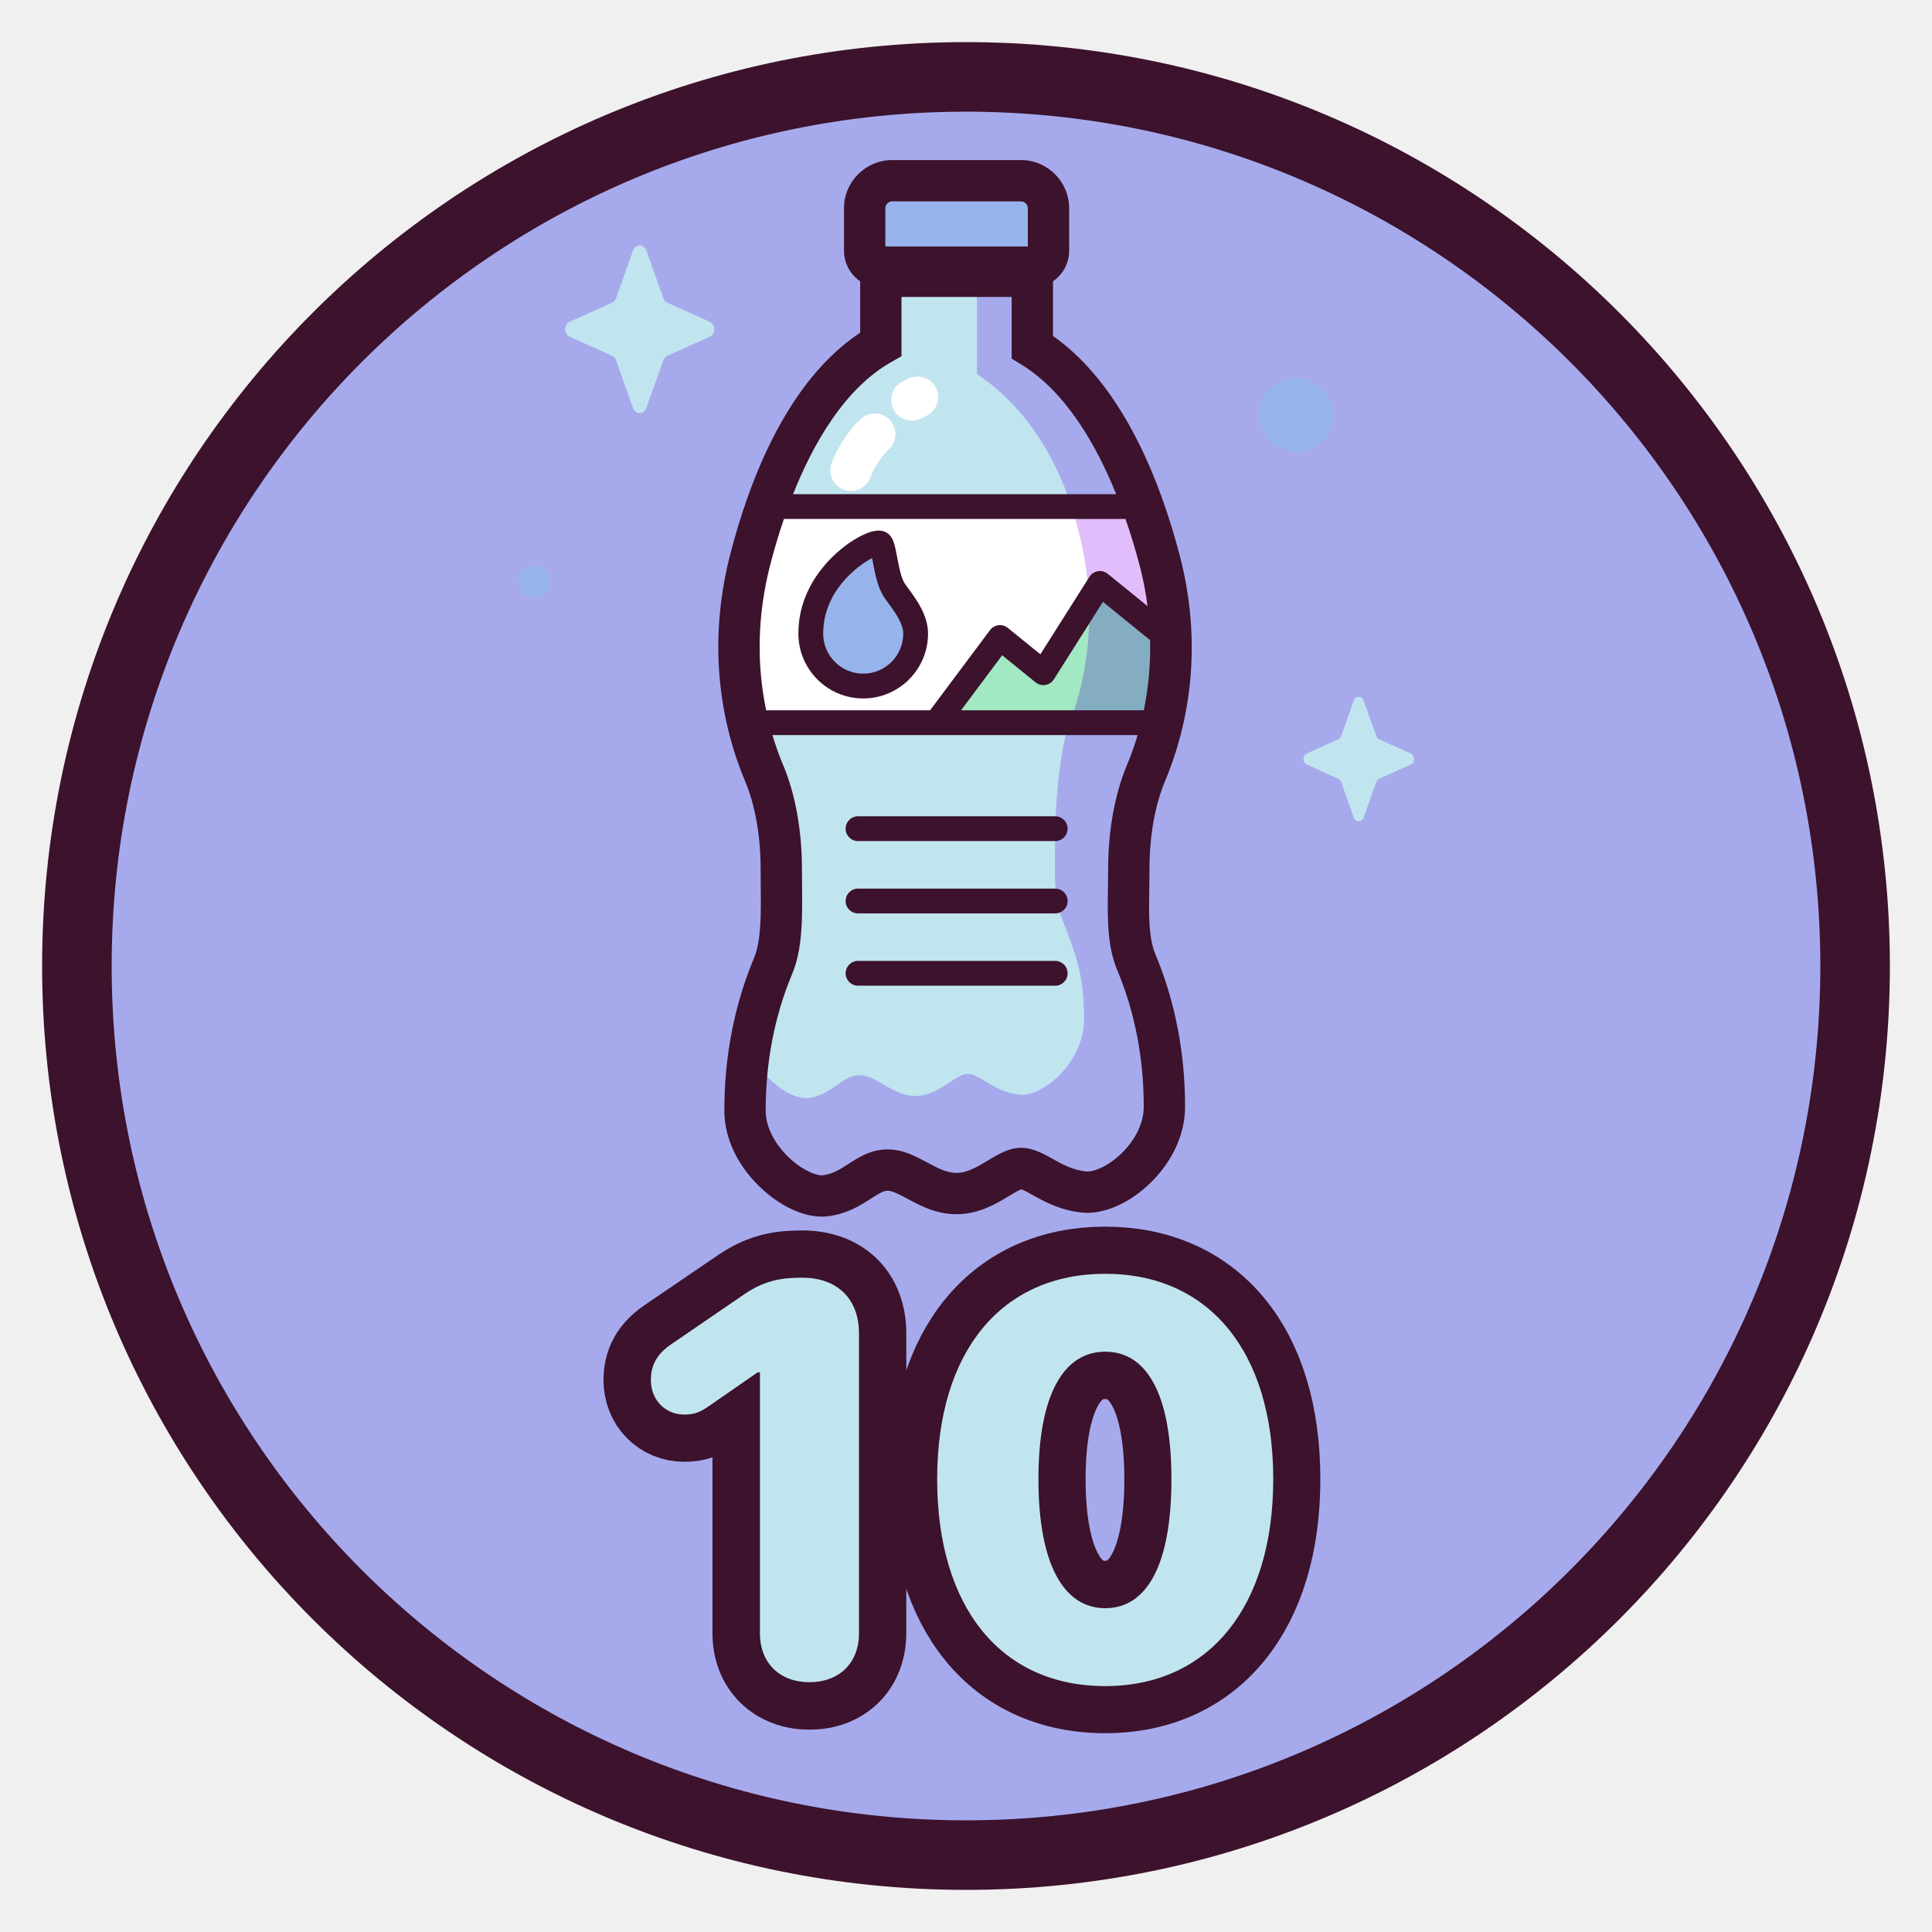
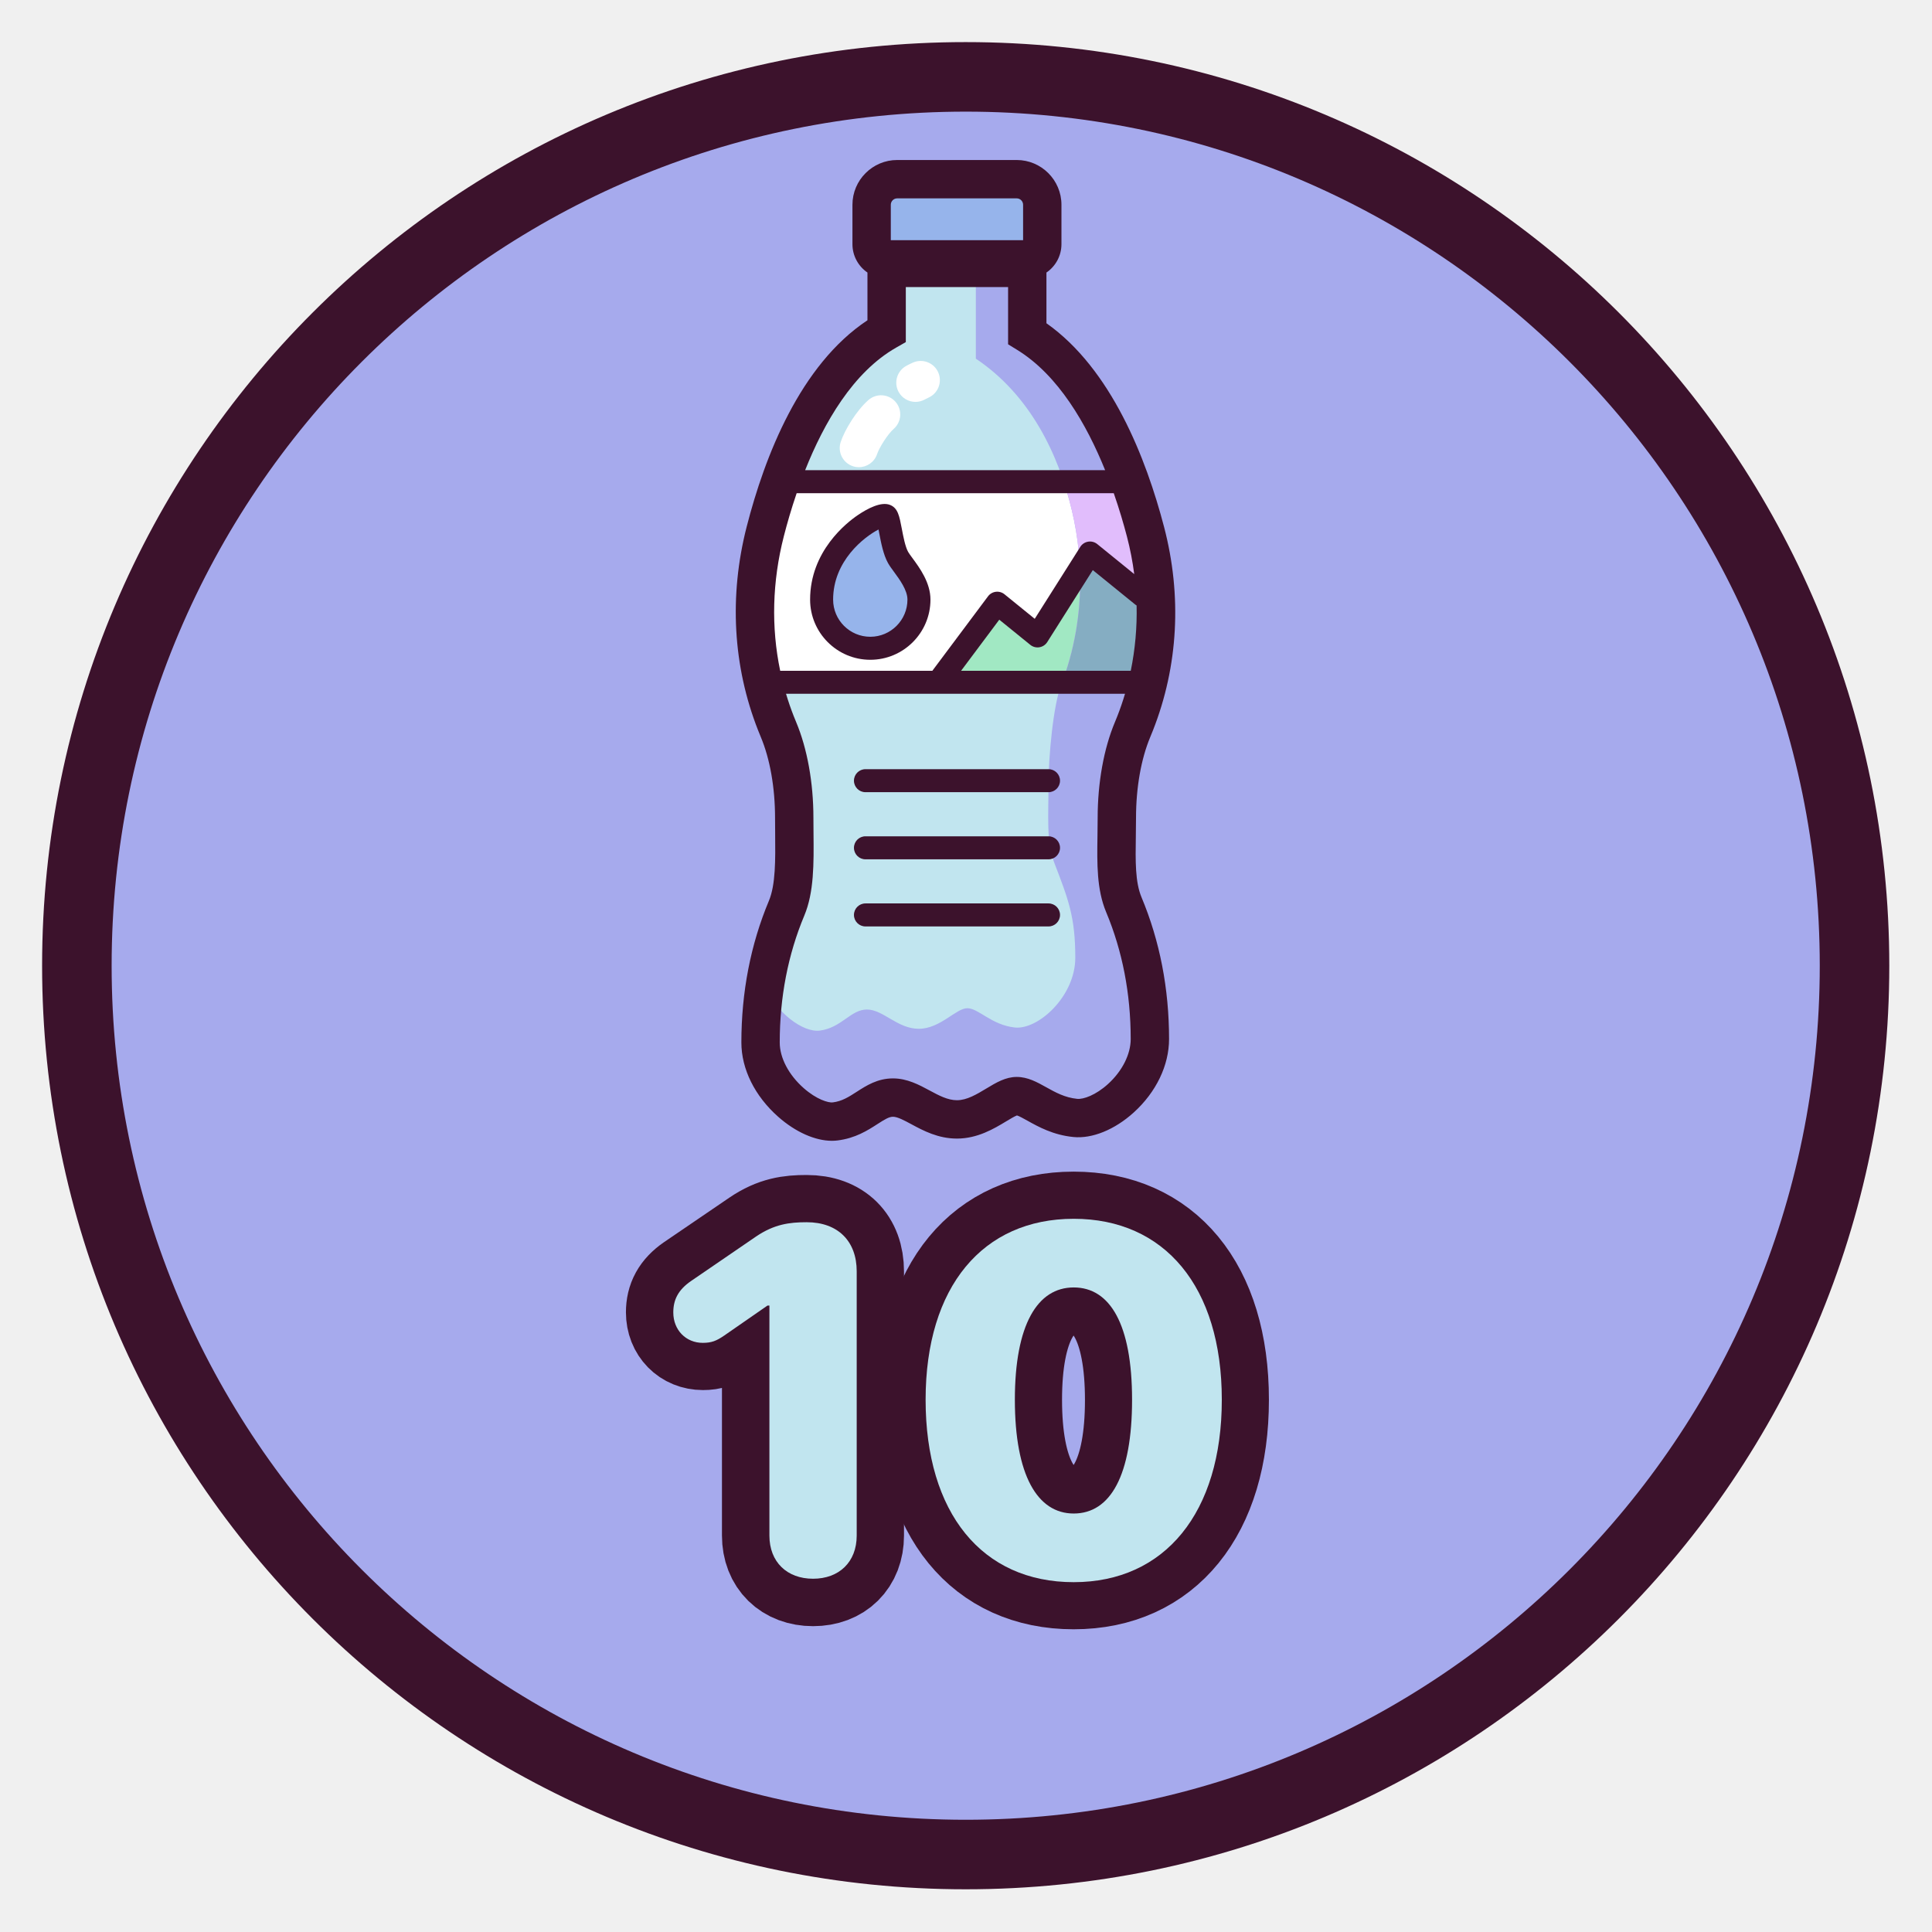
- <svg xmlns="http://www.w3.org/2000/svg" width="100%" height="100%" viewBox="0 0 256 256" version="1.1" xml:space="preserve" style="fill-rule:evenodd;clip-rule:evenodd;stroke-linecap:round;stroke-linejoin:round;stroke-miterlimit:1.5;">
-   <g transform="matrix(0.06144,0,0,0.06144,-0.265856,6.21668)">
-     <circle cx="2087.66" cy="1982.15" r="1917.5" style="fill:rgb(166,170,237);stroke:rgb(60,18,44);stroke-width:150px;" />
-   </g>
-   <g transform="matrix(0.273438,0,0,0.273438,128,91.2083)">
-     <g transform="matrix(1,0,0,1,-256,-256)">
-       <clipPath id="_clip1">
-         <rect x="0" y="0" width="512" height="512" />
-       </clipPath>
-       <g clip-path="url(#_clip1)">
+ <svg xmlns="http://www.w3.org/2000/svg" width="100%" height="100%" viewBox="0 0 1067 1067" version="1.1" xml:space="preserve" style="fill-rule:evenodd;clip-rule:evenodd;stroke-linecap:round;stroke-linejoin:round;stroke-miterlimit:1.5;">
+   <circle cx="533.333" cy="533.333" r="490.88" style="fill:#a6aaed;stroke:#3c122c;stroke-width:38.4px;" />
+   <clipPath id="_clip1">
+     <rect x="262.5" y="88.368" width="541.667" height="541.667" />
+   </clipPath>
+   <g clip-path="url(#_clip1)">
+     <g>
+       <g>
+         <path d="M616.806,451.694c0,-18.768 3.291,-35.87 8.695,-48.769c0.488,-1.166 0.964,-2.337 1.426,-3.512c13.236,-33.638 14.867,-70.727 5.721,-105.698c-9.155,-35.007 -28.392,-86.792 -65.313,-109.49l-0,-36.267l-77.668,-0l-0,34.823c-38.331,21.851 -57.891,75.024 -67.046,110.792c-8.974,35.059 -7.358,72.163 5.893,105.84c0.463,1.175 0.939,2.346 1.427,3.512c5.404,12.899 8.695,30.001 8.695,48.769c-0,18.768 1.188,36.989 -4.216,49.888c-9.767,23.315 -14.383,48.678 -14.383,74.18c0,24.067 26.409,45.409 41.188,43.577c14.779,-1.833 20.886,-13.172 31.957,-13.172c11.071,0 20.765,12.051 35.325,12.051c14.56,0 25.347,-12.862 33.012,-12.862c7.665,-0 16.448,10.477 32.347,12.051c15.898,1.574 41.187,-19.51 41.187,-43.577c0,-25.501 -4.616,-50.866 -14.383,-74.18c-5.403,-12.898 -3.864,-29.189 -3.864,-47.956Z" style="fill:#c1e5ef;fill-rule:nonzero;" />
+         <path d="M629.046,375.391l-198.607,-0c-20.827,-31.226 -16.178,-69.156 -0,-111.393l192.563,-0c11.226,33.676 14.146,76.77 6.044,111.393Z" style="fill:#fff;fill-rule:nonzero;" />
+         <path d="M630.96,328.938l-28.977,-23.517l-28.976,45.774l-22.258,-18.058l-32.336,43.255l114.088,-0l-1.541,-47.454Z" style="fill:#a1e8c3;fill-rule:nonzero;" />
+         <path d="M616.806,451.694c0,-18.768 3.291,-35.87 8.695,-48.769c0.489,-1.166 0.964,-2.337 1.426,-3.512c13.237,-33.638 14.867,-70.726 5.722,-105.698c-9.155,-35.008 -28.392,-86.792 -65.313,-109.49l-0,-30.675l-28.404,-0l-0,44.525c29.946,20.047 45.549,52.596 52.973,83.513c7.419,30.886 6.096,63.641 -4.639,93.349c-0.375,1.039 -0.76,2.073 -1.157,3.102c-4.383,11.392 -7.052,39.346 -7.052,55.921c-0,16.574 -1.249,30.962 3.134,42.354c7.922,20.59 11.666,30.14 11.666,52.662c0,21.255 -20.511,39.876 -33.406,38.485c-12.896,-1.39 -20.02,-10.642 -26.236,-10.642c-6.217,-0 -14.966,11.359 -26.775,11.359c-11.81,-0 -19.671,-10.644 -28.65,-10.644c-8.98,-0 -13.932,10.014 -25.92,11.632c-9.265,1.25 -24.16,-9.731 -30.447,-24.597c-1.592,10.287 -2.384,20.728 -2.384,31.194c0,24.066 26.409,45.408 41.188,43.577c14.78,-1.834 20.886,-13.172 31.957,-13.172c11.072,0 20.765,12.052 35.325,12.052c14.561,0 25.347,-12.862 33.012,-12.862c7.665,-0 16.448,10.477 32.347,12.052c15.9,1.574 41.188,-19.511 41.188,-43.577c-0,-25.5 -4.617,-50.865 -14.383,-74.178c-5.406,-12.903 -3.867,-29.193 -3.867,-47.961Z" style="fill:#a6aaed;fill-rule:nonzero;" />
+         <path d="M586.828,376.107l47.306,0c6.209,-27.012 5.59,-55.336 -1.486,-82.394c-2.112,-8.075 -4.768,-17.047 -8.047,-26.344l-36.693,-0c1.536,4.744 2.862,9.5 3.996,14.218c7.419,30.886 6.096,63.641 -4.639,93.349c-0.142,0.392 -0.292,0.781 -0.437,1.171Z" style="fill:#e1bdfc;fill-rule:nonzero;" />
+         <path d="M630.96,328.938l-28.977,-23.517l-5.568,8.794c0.83,20.627 -2.141,41.324 -9.151,60.721c-0.142,0.392 -0.292,0.781 -0.437,1.171l45.664,0l-1.531,-47.169Z" style="fill:#85adc2;fill-rule:nonzero;" />
+         <path d="M567.226,143.251l-77.449,-0c-4.638,-0 -8.398,-3.76 -8.398,-8.398l-0,-21.782c-0,-7.793 6.318,-14.111 14.111,-14.111l66.024,-0c7.793,-0 14.111,6.318 14.111,14.111l-0,21.782c-0.001,4.638 -3.761,8.398 -8.399,8.398Z" style="fill:#96b4eb;fill-rule:nonzero;" />
+         <path d="M507.517,331.151c0,14.845 -12.034,26.88 -26.88,26.88c-14.845,0 -26.88,-12.034 -26.88,-26.88c-0,-31.26 31.459,-47.985 35.441,-46.393c2.301,0.92 2.788,15.928 6.77,23.097c2.516,4.525 11.549,13.54 11.549,23.296Z" style="fill:#96b4eb;fill-rule:nonzero;" />
+       </g>
+       <g>
        <g>
-           <g>
-             <path d="M334.901,343.427C334.901,325.687 338.012,309.522 343.12,297.329C343.581,296.227 344.031,295.12 344.468,294.009C356.979,262.214 358.52,227.156 349.875,194.1C341.222,161.011 323.038,112.062 288.139,90.607L288.139,56.326L214.725,56.326L214.725,89.242C178.494,109.896 160.005,160.157 151.351,193.966C142.869,227.105 144.396,262.177 156.922,294.009C157.359,295.12 157.809,296.227 158.27,297.329C163.378,309.522 166.489,325.687 166.489,343.427C166.489,361.167 167.612,378.39 162.504,390.583C153.272,412.621 148.909,436.595 148.909,460.7C148.909,483.449 173.871,503.622 187.841,501.89C201.811,500.158 207.583,489.44 218.048,489.44C228.512,489.44 237.675,500.831 251.438,500.831C265.201,500.831 275.397,488.673 282.642,488.673C289.887,488.673 298.189,498.576 313.217,500.064C328.245,501.552 352.149,481.623 352.149,458.874C352.149,434.769 347.785,410.794 338.553,388.757C333.446,376.565 334.901,361.166 334.901,343.427Z" style="fill:rgb(193,229,239);fill-rule:nonzero;" />
-             <path d="M346.471,271.303L158.741,271.303C139.055,241.787 143.449,205.935 158.741,166.011L340.758,166.011C351.369,197.843 354.129,238.576 346.471,271.303Z" style="fill:white;fill-rule:nonzero;" />
-             <path d="M348.28,227.394L320.89,205.165L293.501,248.432L272.462,231.363L241.897,272.249L349.736,272.249L348.28,227.394Z" style="fill:rgb(161,232,195);fill-rule:nonzero;" />
-             <path d="M334.901,343.427C334.901,325.687 338.012,309.522 343.12,297.329C343.582,296.227 344.031,295.12 344.468,294.009C356.98,262.214 358.52,227.157 349.876,194.1C341.223,161.01 323.039,112.062 288.14,90.607L288.14,61.612L261.292,61.612L261.292,103.699C289.598,122.648 304.346,153.414 311.364,182.638C318.376,211.832 317.126,242.793 306.979,270.874C306.624,271.856 306.26,272.833 305.885,273.806C301.742,284.574 299.219,310.997 299.219,326.664C299.219,342.331 298.039,355.931 302.182,366.699C309.67,386.161 313.209,395.188 313.209,416.476C313.209,436.567 293.821,454.168 281.632,452.854C269.443,451.54 262.709,442.794 256.833,442.794C250.957,442.794 242.687,453.531 231.525,453.531C220.362,453.531 212.931,443.47 204.444,443.47C195.956,443.47 191.275,452.936 179.944,454.465C171.186,455.647 157.107,445.267 151.164,431.215C149.659,440.939 148.911,450.808 148.911,460.701C148.911,483.449 173.873,503.622 187.843,501.891C201.813,500.158 207.585,489.441 218.05,489.441C228.515,489.441 237.677,500.833 251.44,500.833C265.203,500.833 275.399,488.675 282.644,488.675C289.889,488.675 298.191,498.578 313.219,500.067C328.248,501.555 352.151,481.625 352.151,458.877C352.151,434.773 347.787,410.797 338.556,388.761C333.446,376.565 334.901,361.167 334.901,343.427Z" style="fill:rgb(166,170,237);fill-rule:nonzero;" />
-             <path d="M306.565,271.98L351.28,271.98C357.149,246.447 356.564,219.675 349.875,194.099C347.879,186.466 345.368,177.985 342.269,169.197L307.586,169.197C309.038,173.682 310.291,178.177 311.363,182.637C318.375,211.831 317.125,242.792 306.978,270.873C306.844,271.244 306.702,271.611 306.565,271.98Z" style="fill:rgb(225,189,252);fill-rule:nonzero;" />
-             <path d="M348.28,227.394L320.89,205.165L315.627,213.478C316.411,232.975 313.603,252.538 306.977,270.873C306.843,271.244 306.701,271.611 306.564,271.98L349.727,271.98L348.28,227.394Z" style="fill:rgb(133,173,194);fill-rule:nonzero;" />
-             <path d="M288.036,51.877L214.829,51.877C210.445,51.877 206.891,48.323 206.891,43.939L206.891,23.35C206.891,15.984 212.863,10.012 220.229,10.012L282.637,10.012C290.003,10.012 295.975,15.984 295.975,23.35L295.975,43.939C295.974,48.323 292.42,51.877 288.036,51.877Z" style="fill:rgb(150,180,235);fill-rule:nonzero;" />
-             <path d="M231.598,229.486C231.598,243.518 220.223,254.894 206.19,254.894C192.158,254.894 180.782,243.519 180.782,229.486C180.782,199.938 210.518,184.129 214.282,185.634C216.457,186.504 216.917,200.69 220.681,207.466C223.059,211.743 231.598,220.264 231.598,229.486Z" style="fill:rgb(150,180,235);fill-rule:nonzero;" />
-             <path d="M101.083,43.82L109.307,66.945C109.659,67.935 110.356,68.72 111.236,69.116L131.781,78.372C134.684,79.68 134.684,84.304 131.781,85.612L111.236,94.869C110.356,95.265 109.659,96.05 109.307,97.04L101.083,120.165C99.921,123.432 95.812,123.432 94.65,120.165L86.426,97.04C86.074,96.05 85.377,95.265 84.497,94.869L63.952,85.612C61.049,84.304 61.049,79.68 63.952,78.372L84.497,69.116C85.377,68.72 86.074,67.935 86.426,66.945L94.65,43.82C95.812,40.553 99.921,40.553 101.083,43.82Z" style="fill:rgb(193,229,239);fill-rule:nonzero;" />
-             <circle cx="416.092" cy="123.369" r="17.958" style="fill:rgb(150,180,235);" />
-             <circle cx="46.662" cy="204.136" r="7.746" style="fill:rgb(150,180,235);" />
-             <path d="M448.698,261.939L454.798,279.093C455.059,279.827 455.576,280.409 456.229,280.703L471.469,287.569C473.622,288.539 473.622,291.97 471.469,292.94L456.229,299.806C455.577,300.1 455.06,300.682 454.798,301.416L448.698,318.569C447.836,320.992 444.788,320.992 443.926,318.569L437.826,301.416C437.565,300.682 437.048,300.1 436.395,299.806L421.155,292.94C419.002,291.97 419.002,288.539 421.155,287.569L436.395,280.703C437.047,280.409 437.565,279.827 437.826,279.093L443.926,261.939C444.788,259.515 447.836,259.515 448.698,261.939Z" style="fill:rgb(193,229,239);fill-rule:nonzero;" />
-           </g>
-           <g>
-             <g>
-               <path d="M299.23,365.06L203.673,365.06C200.356,365.06 197.666,362.37 197.666,359.053C197.666,355.736 200.356,353.046 203.673,353.046L299.23,353.046C302.547,353.046 305.237,355.736 305.237,359.053C305.237,362.37 302.548,365.06 299.23,365.06Z" style="fill:rgb(60,18,44);fill-rule:nonzero;" />
-               <path d="M299.23,330.019L203.673,330.019C200.356,330.019 197.666,327.329 197.666,324.012C197.666,320.695 200.356,318.005 203.673,318.005L299.23,318.005C302.547,318.005 305.237,320.695 305.237,324.012C305.237,327.329 302.548,330.019 299.23,330.019Z" style="fill:rgb(60,18,44);fill-rule:nonzero;" />
-               <path d="M299.23,400.101L203.673,400.101C200.356,400.101 197.666,397.411 197.666,394.094C197.666,390.777 200.356,388.087 203.673,388.087L299.23,388.087C302.547,388.087 305.237,390.777 305.237,394.094C305.237,397.411 302.548,400.101 299.23,400.101Z" style="fill:rgb(60,18,44);fill-rule:nonzero;" />
-               <path d="M206.191,260.9C188.869,260.9 174.776,246.808 174.776,229.486C174.776,204.201 193.845,189.325 199.69,185.368C204.791,181.914 211.852,178.191 216.514,180.057C220.602,181.692 221.374,185.766 222.655,192.516C223.401,196.447 224.423,201.83 225.933,204.549C226.346,205.293 227.272,206.553 228.253,207.888C231.977,212.956 237.605,220.615 237.605,229.486C237.605,246.808 223.513,260.9 206.191,260.9ZM210.492,192.88C202.859,196.843 186.79,209.348 186.79,229.486C186.79,240.183 195.493,248.886 206.191,248.886C216.889,248.886 225.592,240.183 225.592,229.486C225.592,224.554 221.535,219.033 218.573,215.002C217.308,213.28 216.215,211.793 215.432,210.384C212.982,205.973 211.802,199.753 210.853,194.756C210.741,194.17 210.619,193.524 210.492,192.88Z" style="fill:rgb(60,18,44);fill-rule:nonzero;" />
-               <path d="M344.812,353.251C344.862,350.085 344.913,346.81 344.913,343.426C344.913,327.649 347.556,312.652 352.355,301.196C352.844,300.029 353.319,298.857 353.785,297.674C366.961,264.188 368.958,227.497 359.561,191.566C350.21,155.807 332.047,109.12 298.151,85.22L298.151,58.75C302.876,55.511 305.985,50.079 305.985,43.93L305.985,23.366C305.986,10.482 295.504,-0 282.621,-0L220.244,-0C207.361,-0 196.879,10.482 196.879,23.366L196.879,43.93C196.879,50.079 199.988,55.511 204.713,58.75L204.713,83.658C169.576,106.957 151.07,154.693 141.653,191.484C132.415,227.578 134.473,264.298 147.606,297.674C148.069,298.853 148.547,300.028 149.036,301.198C153.836,312.652 156.478,327.649 156.478,343.427C156.478,346.197 156.505,348.954 156.532,351.682C156.666,365.373 156.793,378.306 153.27,386.714C143.732,409.482 138.897,434.374 138.897,460.7C138.897,474.54 145.911,488.676 158.142,499.484C167.174,507.466 177.426,512.001 186.172,512.001C187.16,512.001 188.127,511.943 189.072,511.826C198.458,510.663 204.822,506.563 209.934,503.27C213.719,500.832 215.961,499.453 218.048,499.453C220.399,499.453 223.933,501.355 227.674,503.369C233.862,506.7 241.561,510.844 251.437,510.844C262.195,510.844 270.785,505.67 277.057,501.892C278.965,500.742 281.514,499.207 282.767,498.753C283.943,499.113 286.405,500.486 288.248,501.513C293.903,504.665 301.646,508.982 312.229,510.03C322.023,511.002 333.788,506.216 343.704,497.233C355.433,486.609 362.159,472.628 362.159,458.876C362.159,432.549 357.323,407.656 347.786,384.891C344.441,376.9 344.613,365.941 344.812,353.251ZM342.04,266.637L253.593,266.637L273.531,239.966L289.716,253.097C291.048,254.177 292.776,254.64 294.473,254.36C296.165,254.083 297.659,253.095 298.577,251.645L322.353,214.087L344.495,232.058C344.726,232.246 344.97,232.406 345.219,232.554C345.478,244.062 344.452,255.52 342.165,266.643C342.122,266.643 342.082,266.637 342.04,266.637ZM161.051,196.449C162.727,189.902 164.941,182.174 167.759,173.929L333.292,173.929C336.194,182.266 338.472,190.066 340.19,196.634C341.876,203.08 343.132,209.608 343.976,216.165L324.677,200.502C323.343,199.421 321.616,198.957 319.92,199.238C318.227,199.515 316.733,200.503 315.816,201.953L292.04,239.512L276.248,226.7C274.979,225.67 273.348,225.201 271.722,225.404C270.1,225.605 268.63,226.459 267.652,227.768L238.593,266.639L159.16,266.639C154.409,243.921 155.008,220.055 161.051,196.449ZM216.902,23.366C216.902,21.523 218.401,20.024 220.244,20.024L282.621,20.024C284.464,20.024 285.963,21.523 285.963,23.366L285.963,41.865L216.903,41.865L216.903,23.366L216.902,23.366ZM219.683,97.94L224.737,95.059L224.737,66.338L278.129,66.338L278.129,96.204L282.897,99.135C304.387,112.347 319.121,137.987 328.786,161.915L172.189,161.915C182.005,137.225 197.187,110.764 219.683,97.94ZM330.263,482.392C323.904,488.153 317.475,490.429 314.204,490.103C307.763,489.465 302.8,486.698 297.999,484.023C293.273,481.388 288.385,478.663 282.642,478.663C276.813,478.663 271.914,481.615 266.726,484.739C261.763,487.728 256.631,490.82 251.439,490.82C246.61,490.82 242.023,488.351 237.166,485.737C231.673,482.78 225.446,479.429 218.049,479.429C209.969,479.429 204.191,483.152 199.091,486.436C194.995,489.075 191.458,491.353 186.61,491.955C184.308,492.239 178.167,490.459 171.402,484.48C163.587,477.574 158.922,468.685 158.922,460.701C158.922,437.046 163.235,414.757 171.741,394.452C176.857,382.237 176.711,367.301 176.556,351.487C176.53,348.824 176.503,346.132 176.503,343.428C176.503,325.055 173.308,307.31 167.506,293.463C167.073,292.428 166.651,291.389 166.24,290.345C164.726,286.497 163.383,282.597 162.204,278.653L339.165,278.653C337.994,282.611 336.66,286.512 335.155,290.339C334.743,291.385 334.321,292.426 333.887,293.462C328.085,307.31 324.89,325.055 324.89,343.428C324.89,346.656 324.84,349.85 324.791,352.94C324.567,367.255 324.355,380.775 329.32,392.628C337.826,412.931 342.139,435.22 342.139,458.877C342.138,466.865 337.699,475.656 330.263,482.392Z" style="fill:rgb(60,18,44);fill-rule:nonzero;" />
-             </g>
-             <path d="M200.253,160.361C199.204,160.361 198.136,160.194 197.085,159.844C191.84,158.095 189.005,152.425 190.754,147.18C192.842,140.916 198.97,130.767 205.229,125.292C209.391,121.652 215.717,122.074 219.356,126.236C222.997,130.398 222.575,136.723 218.412,140.363C215.301,143.085 210.893,150.078 209.749,153.513C208.351,157.708 204.444,160.361 200.253,160.361Z" style="fill:white;fill-rule:nonzero;" />
-             <path d="M229.783,126.272C226.241,126.272 222.808,124.388 220.989,121.06C218.337,116.209 220.12,110.125 224.971,107.473C226.139,106.835 227.319,106.253 228.48,105.743C233.542,103.522 239.449,105.822 241.671,110.885C243.894,115.948 241.592,121.854 236.528,124.077C235.896,124.355 235.238,124.68 234.576,125.042C233.052,125.877 231.406,126.272 229.783,126.272Z" style="fill:white;fill-rule:nonzero;" />
-           </g>
+           <path d="M579.068,474.58l-101.094,0c-3.509,0 -6.355,-2.845 -6.355,-6.355c0,-3.509 2.846,-6.355 6.355,-6.355l101.094,0c3.509,0 6.355,2.846 6.355,6.355c0,3.51 -2.845,6.355 -6.355,6.355Z" style="fill:#3c122c;fill-rule:nonzero;" />
+           <path d="M579.068,437.509l-101.094,0c-3.509,0 -6.355,-2.846 -6.355,-6.355c0,-3.509 2.846,-6.355 6.355,-6.355l101.094,-0c3.509,-0 6.355,2.846 6.355,6.355c0,3.509 -2.845,6.355 -6.355,6.355Z" style="fill:#3c122c;fill-rule:nonzero;" />
+           <path d="M579.068,511.652l-101.094,-0c-3.509,-0 -6.355,-2.846 -6.355,-6.355c0,-3.509 2.846,-6.355 6.355,-6.355l101.094,-0c3.509,-0 6.355,2.846 6.355,6.355c0,3.509 -2.845,6.355 -6.355,6.355Z" style="fill:#3c122c;fill-rule:nonzero;" />
+           <path d="M480.638,364.385c-18.325,0 -33.235,-14.908 -33.235,-33.234c-0,-26.75 20.174,-42.488 26.358,-46.674c5.396,-3.655 12.866,-7.593 17.798,-5.619c4.325,1.73 5.142,6.04 6.497,13.181c0.789,4.159 1.871,9.853 3.468,12.73c0.437,0.787 1.417,2.12 2.455,3.532c3.939,5.362 9.893,13.465 9.893,22.85c0,18.326 -14.908,33.234 -33.234,33.234Zm4.55,-71.961c-8.075,4.192 -25.075,17.422 -25.075,38.727c0,11.317 9.207,20.524 20.525,20.524c11.318,-0 20.525,-9.207 20.525,-20.524c0,-5.218 -4.292,-11.059 -7.425,-15.323c-1.339,-1.822 -2.495,-3.395 -3.323,-4.886c-2.592,-4.667 -3.841,-11.247 -4.845,-16.533c-0.118,-0.62 -0.247,-1.304 -0.382,-1.985Z" style="fill:#3c122c;fill-rule:nonzero;" />
+           <path d="M627.291,462.087c0.053,-3.349 0.107,-6.814 0.107,-10.394c0,-16.691 2.796,-32.557 7.873,-44.677c0.518,-1.235 1.02,-2.475 1.513,-3.726c13.94,-35.426 16.052,-74.243 6.111,-112.256c-9.893,-37.831 -29.108,-87.223 -64.968,-112.508l-0,-28.004c4.998,-3.427 8.288,-9.173 8.288,-15.679l-0,-21.755c0.001,-13.631 -11.089,-24.72 -24.718,-24.72l-65.991,-0c-13.63,-0 -24.719,11.089 -24.719,24.72l-0,21.755c-0,6.506 3.289,12.252 8.288,15.679l-0,26.351c-37.173,24.649 -56.752,75.151 -66.714,114.074c-9.774,38.185 -7.596,77.033 6.298,112.343c0.49,1.247 0.995,2.49 1.513,3.728c5.078,12.118 7.873,27.984 7.873,44.676c-0,2.93 0.028,5.847 0.057,8.733c0.142,14.485 0.276,28.167 -3.451,37.062c-10.091,24.087 -15.206,50.422 -15.206,78.273c0,14.642 7.42,29.597 20.36,41.031c9.556,8.445 20.402,13.243 29.654,13.243c1.046,-0 2.069,-0.062 3.068,-0.186c9.93,-1.23 16.663,-5.568 22.071,-9.051c4.004,-2.58 6.376,-4.039 8.584,-4.039c2.488,0 6.226,2.013 10.184,4.143c6.547,3.524 14.692,7.909 25.14,7.909c11.381,-0 20.469,-5.474 27.104,-9.471c2.019,-1.217 4.716,-2.841 6.041,-3.321c1.244,0.381 3.849,1.833 5.799,2.92c5.983,3.334 14.174,7.902 25.37,9.01c10.362,1.029 22.809,-4.035 33.299,-13.538c12.409,-11.24 19.524,-26.031 19.524,-40.58c0,-27.852 -5.116,-54.187 -15.205,-78.272c-3.539,-8.454 -3.357,-20.048 -3.147,-33.473Zm-2.932,-91.632l-93.572,-0l21.093,-28.217l17.123,13.892c1.409,1.143 3.237,1.632 5.033,1.336c1.79,-0.293 3.37,-1.338 4.341,-2.872l25.154,-39.734l23.425,19.012c0.244,0.199 0.502,0.368 0.766,0.525c0.274,12.174 -0.812,24.296 -3.231,36.064c-0.046,-0 -0.088,-0.006 -0.132,-0.006Zm-191.476,-74.255c1.773,-6.927 4.115,-15.103 7.096,-23.825l175.125,-0c3.07,8.82 5.48,17.072 7.298,24.02c1.783,6.82 3.112,13.726 4.005,20.663l-20.417,-16.571c-1.412,-1.143 -3.239,-1.634 -5.033,-1.337c-1.791,0.293 -3.372,1.339 -4.342,2.873l-25.153,39.735l-16.707,-13.555c-1.343,-1.089 -3.068,-1.585 -4.789,-1.371c-1.716,0.213 -3.271,1.116 -4.306,2.501l-30.742,41.124l-84.036,-0c-5.026,-24.035 -4.392,-49.284 2.001,-74.257Zm59.087,-183.112c-0,-1.95 1.586,-3.536 3.536,-3.536l65.991,0c1.95,0 3.535,1.586 3.535,3.536l0,19.571l-73.061,-0l-0,-19.571l-0.001,-0Zm2.942,78.895l5.347,-3.048l-0,-30.385l56.486,-0l-0,31.596l5.044,3.101c22.735,13.978 38.323,41.103 48.548,66.418l-165.671,-0c10.385,-26.121 26.447,-54.115 50.246,-67.682Zm116.987,406.728c-6.727,6.095 -13.529,8.503 -16.989,8.158c-6.814,-0.675 -12.065,-3.603 -17.144,-6.433c-5,-2.787 -10.171,-5.67 -16.247,-5.67c-6.167,-0 -11.35,3.123 -16.838,6.428c-5.251,3.162 -10.68,6.433 -16.173,6.433c-5.109,0 -9.962,-2.612 -15.1,-5.377c-5.811,-3.129 -12.399,-6.674 -20.225,-6.674c-8.548,0 -14.661,3.939 -20.056,7.413c-4.333,2.792 -8.075,5.202 -13.204,5.839c-2.436,0.3 -8.933,-1.583 -16.09,-7.908c-8.267,-7.306 -13.203,-16.71 -13.203,-25.157c0,-25.026 4.563,-48.606 13.562,-70.088c5.413,-12.922 5.258,-28.724 5.094,-45.454c-0.027,-2.817 -0.056,-5.665 -0.056,-8.526c0,-19.438 -3.38,-38.211 -9.518,-52.86c-0.458,-1.095 -0.905,-2.194 -1.34,-3.299c-1.601,-4.071 -3.022,-8.197 -4.269,-12.369l187.214,-0c-1.239,4.187 -2.65,8.314 -4.242,12.363c-0.436,1.106 -0.883,2.208 -1.342,3.304c-6.138,14.65 -9.518,33.423 -9.518,52.861c0,3.415 -0.053,6.794 -0.105,10.063c-0.237,15.145 -0.461,29.448 4.792,41.988c8.999,21.479 13.561,45.06 13.561,70.087c-0.001,8.451 -4.697,17.752 -12.564,24.878Z" style="fill:#3c122c;fill-rule:nonzero;" />
        </g>
+         <path d="M474.356,258.021c-1.11,-0 -2.239,-0.177 -3.351,-0.547c-5.549,-1.851 -8.549,-7.849 -6.698,-13.398c2.209,-6.627 8.692,-17.364 15.314,-23.156c4.403,-3.851 11.095,-3.405 14.945,0.998c3.852,4.403 3.406,11.095 -0.999,14.946c-3.291,2.88 -7.954,10.278 -9.165,13.912c-1.479,4.438 -5.612,7.245 -10.046,7.245Z" style="fill:#fff;fill-rule:nonzero;" />
+         <path d="M505.597,221.956c-3.747,0 -7.379,-1.993 -9.303,-5.514c-2.806,-5.132 -0.92,-11.568 4.212,-14.374c1.236,-0.675 2.484,-1.291 3.713,-1.83c5.355,-2.35 11.604,0.083 13.955,5.44c2.352,5.356 -0.084,11.604 -5.441,13.956c-0.669,0.294 -1.365,0.638 -2.065,1.021c-1.612,0.883 -3.354,1.301 -5.071,1.301Z" style="fill:#fff;fill-rule:nonzero;" />
      </g>
    </g>
  </g>
-   <g transform="matrix(0.06144,0,0,0.06144,33.9612,20.2468)">
-     <path d="M1193.08,3298.67C1256.95,3298.67 1299.72,3257.07 1299.72,3192.62L1299.72,2546.33C1299.72,2472.5 1254.61,2426.21 1177.26,2426.21C1135.08,2426.21 1098.75,2430.9 1053.63,2461.37L893.669,2570.35C863.201,2591.45 850.896,2615.47 850.896,2646.52C850.896,2689.88 881.951,2720.94 923.552,2720.94C944.06,2720.94 956.951,2716.25 976.287,2702.77L1081.76,2629.53L1085.86,2629.53L1085.86,3192.62C1085.86,3257.07 1129.22,3298.67 1193.08,3298.67Z" style="fill:none;fill-rule:nonzero;stroke:rgb(60,18,44);stroke-width:204.17px;stroke-linecap:butt;stroke-miterlimit:2;" />
-     <path d="M1830.58,3306.29C2054.41,3306.29 2192.69,3136.37 2192.69,2860.39C2192.69,2582.66 2053.24,2418.01 1830.58,2418.01C1608.51,2418.01 1467.89,2583.24 1467.89,2860.98C1467.89,3137.54 1606.76,3306.29 1830.58,3306.29ZM1830.58,3138.71C1741.52,3138.71 1686.44,3045.55 1686.44,2860.39C1686.44,2676.41 1741.52,2585.59 1830.58,2585.59C1919.65,2585.59 1974.14,2675.82 1974.14,2860.98C1974.14,3045.55 1920.23,3138.71 1830.58,3138.71Z" style="fill:none;fill-rule:nonzero;stroke:rgb(60,18,44);stroke-width:204.17px;stroke-linecap:butt;stroke-miterlimit:2;" />
-     <g transform="matrix(1200,0,0,1200,822.185,3285.2)">
-       <path d="M0.309,0.011C0.362,0.011 0.398,-0.023 0.398,-0.077L0.398,-0.616C0.398,-0.677 0.36,-0.716 0.296,-0.716C0.261,-0.716 0.23,-0.712 0.193,-0.687L0.06,-0.596C0.034,-0.578 0.024,-0.558 0.024,-0.532C0.024,-0.496 0.05,-0.47 0.084,-0.47C0.102,-0.47 0.112,-0.474 0.128,-0.485L0.216,-0.546L0.22,-0.546L0.22,-0.077C0.22,-0.023 0.256,0.011 0.309,0.011Z" style="fill:rgb(193,229,239);fill-rule:nonzero;" />
+   <g transform="matrix(0.256,0,0,0.256,133.389,27.9107)">
+     <path d="M1233.07,3297.08c56.306,0 94.016,-36.676 94.016,-93.5l0,-569.78c0,-65.088 -39.776,-105.898 -107.964,-105.898c-37.193,0 -69.221,4.133 -108.997,30.995l-141.024,96.082c-26.862,18.597 -37.71,39.776 -37.71,67.155c-0,38.226 27.378,65.605 64.055,65.605c18.08,-0 29.445,-4.133 46.491,-16.014l92.984,-64.572l3.616,0l-0,496.427c-0,56.824 38.226,93.5 94.533,93.5Z" style="fill:none;fill-rule:nonzero;stroke:#3c122c;stroke-width:204.17px;stroke-linecap:butt;stroke-miterlimit:2;" />
+     <path d="M1795.1,3303.79c197.331,-0 319.242,-149.807 319.242,-393.113c0,-244.856 -122.944,-390.013 -319.242,-390.013c-195.782,0 -319.759,145.674 -319.759,390.53c-0,243.823 122.428,392.596 319.759,392.596Zm-0,-147.74c-78.519,-0 -127.077,-82.136 -127.077,-245.373c-0,-162.204 48.558,-242.273 127.077,-242.273c78.519,0 126.56,79.553 126.56,242.79c0,162.72 -47.524,244.856 -126.56,244.856Z" style="fill:none;fill-rule:nonzero;stroke:#3c122c;stroke-width:204.17px;stroke-linecap:butt;stroke-miterlimit:2;" />
+     <g transform="matrix(1057.94,0,0,1057.94,906.081,3285.2)">
+       <path d="M0.309,0.011c0.053,0 0.089,-0.034 0.089,-0.088l-0,-0.539c-0,-0.061 -0.038,-0.1 -0.102,-0.1c-0.035,0 -0.066,0.004 -0.103,0.029l-0.133,0.091c-0.026,0.018 -0.036,0.038 -0.036,0.064c-0,0.036 0.026,0.062 0.06,0.062c0.018,-0 0.028,-0.004 0.044,-0.015l0.088,-0.061l0.004,-0l-0,0.469c-0,0.054 0.036,0.088 0.089,0.088Z" style="fill:#c1e5ef;fill-rule:nonzero;" />
    </g>
-     <g transform="matrix(1200,0,0,1200,1421.6,3285.2)">
-       <path d="M0.341,0.018C0.527,0.018 0.643,-0.124 0.643,-0.354C0.643,-0.585 0.526,-0.723 0.341,-0.723C0.156,-0.723 0.039,-0.585 0.039,-0.354C0.039,-0.123 0.154,0.018 0.341,0.018ZM0.341,-0.122C0.267,-0.122 0.221,-0.2 0.221,-0.354C0.221,-0.507 0.267,-0.583 0.341,-0.583C0.415,-0.583 0.46,-0.508 0.46,-0.354C0.46,-0.2 0.416,-0.122 0.341,-0.122Z" style="fill:rgb(193,229,239);fill-rule:nonzero;" />
+     <g transform="matrix(1057.94,0,0,1057.94,1434.54,3285.2)">
+       <path d="M0.341,0.018c0.186,-0 0.302,-0.142 0.302,-0.372c-0,-0.231 -0.117,-0.369 -0.302,-0.369c-0.185,0 -0.302,0.138 -0.302,0.369c-0,0.231 0.115,0.372 0.302,0.372Zm-0,-0.14c-0.074,-0 -0.12,-0.078 -0.12,-0.232c-0,-0.153 0.046,-0.229 0.12,-0.229c0.074,-0 0.119,0.075 0.119,0.229c0,0.154 -0.044,0.232 -0.119,0.232Z" style="fill:#c1e5ef;fill-rule:nonzero;" />
    </g>
  </g>
</svg>
